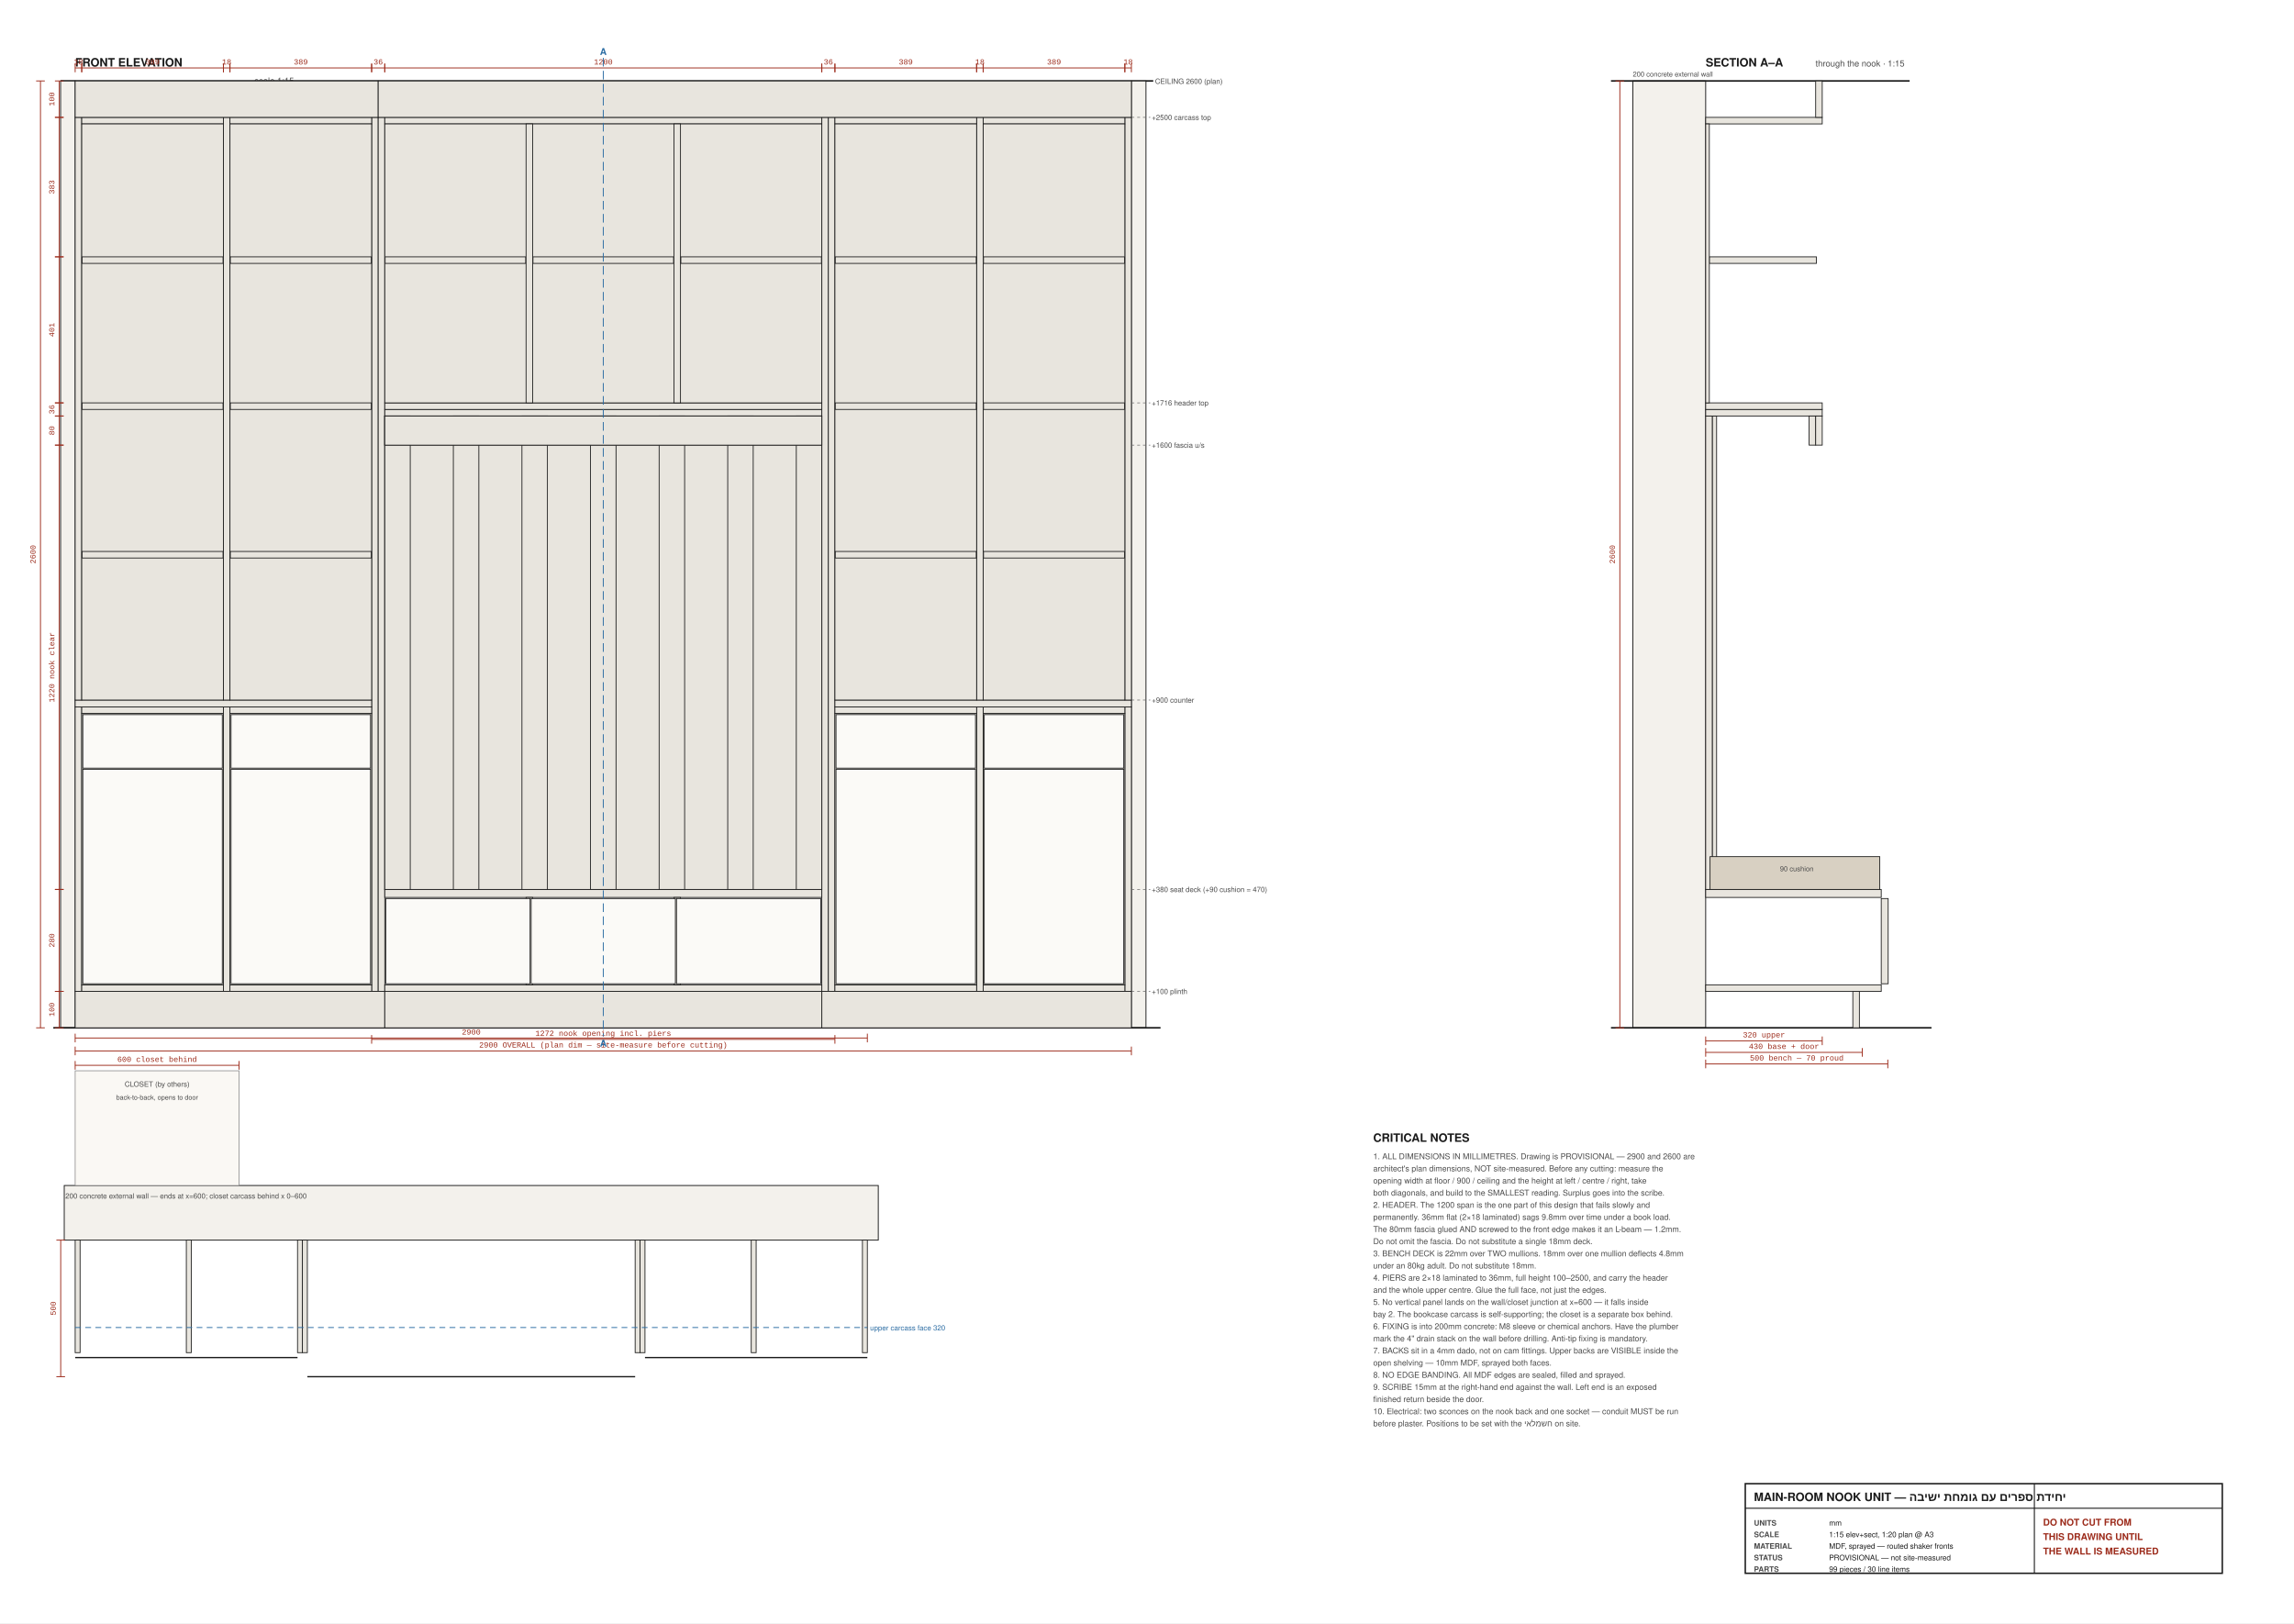
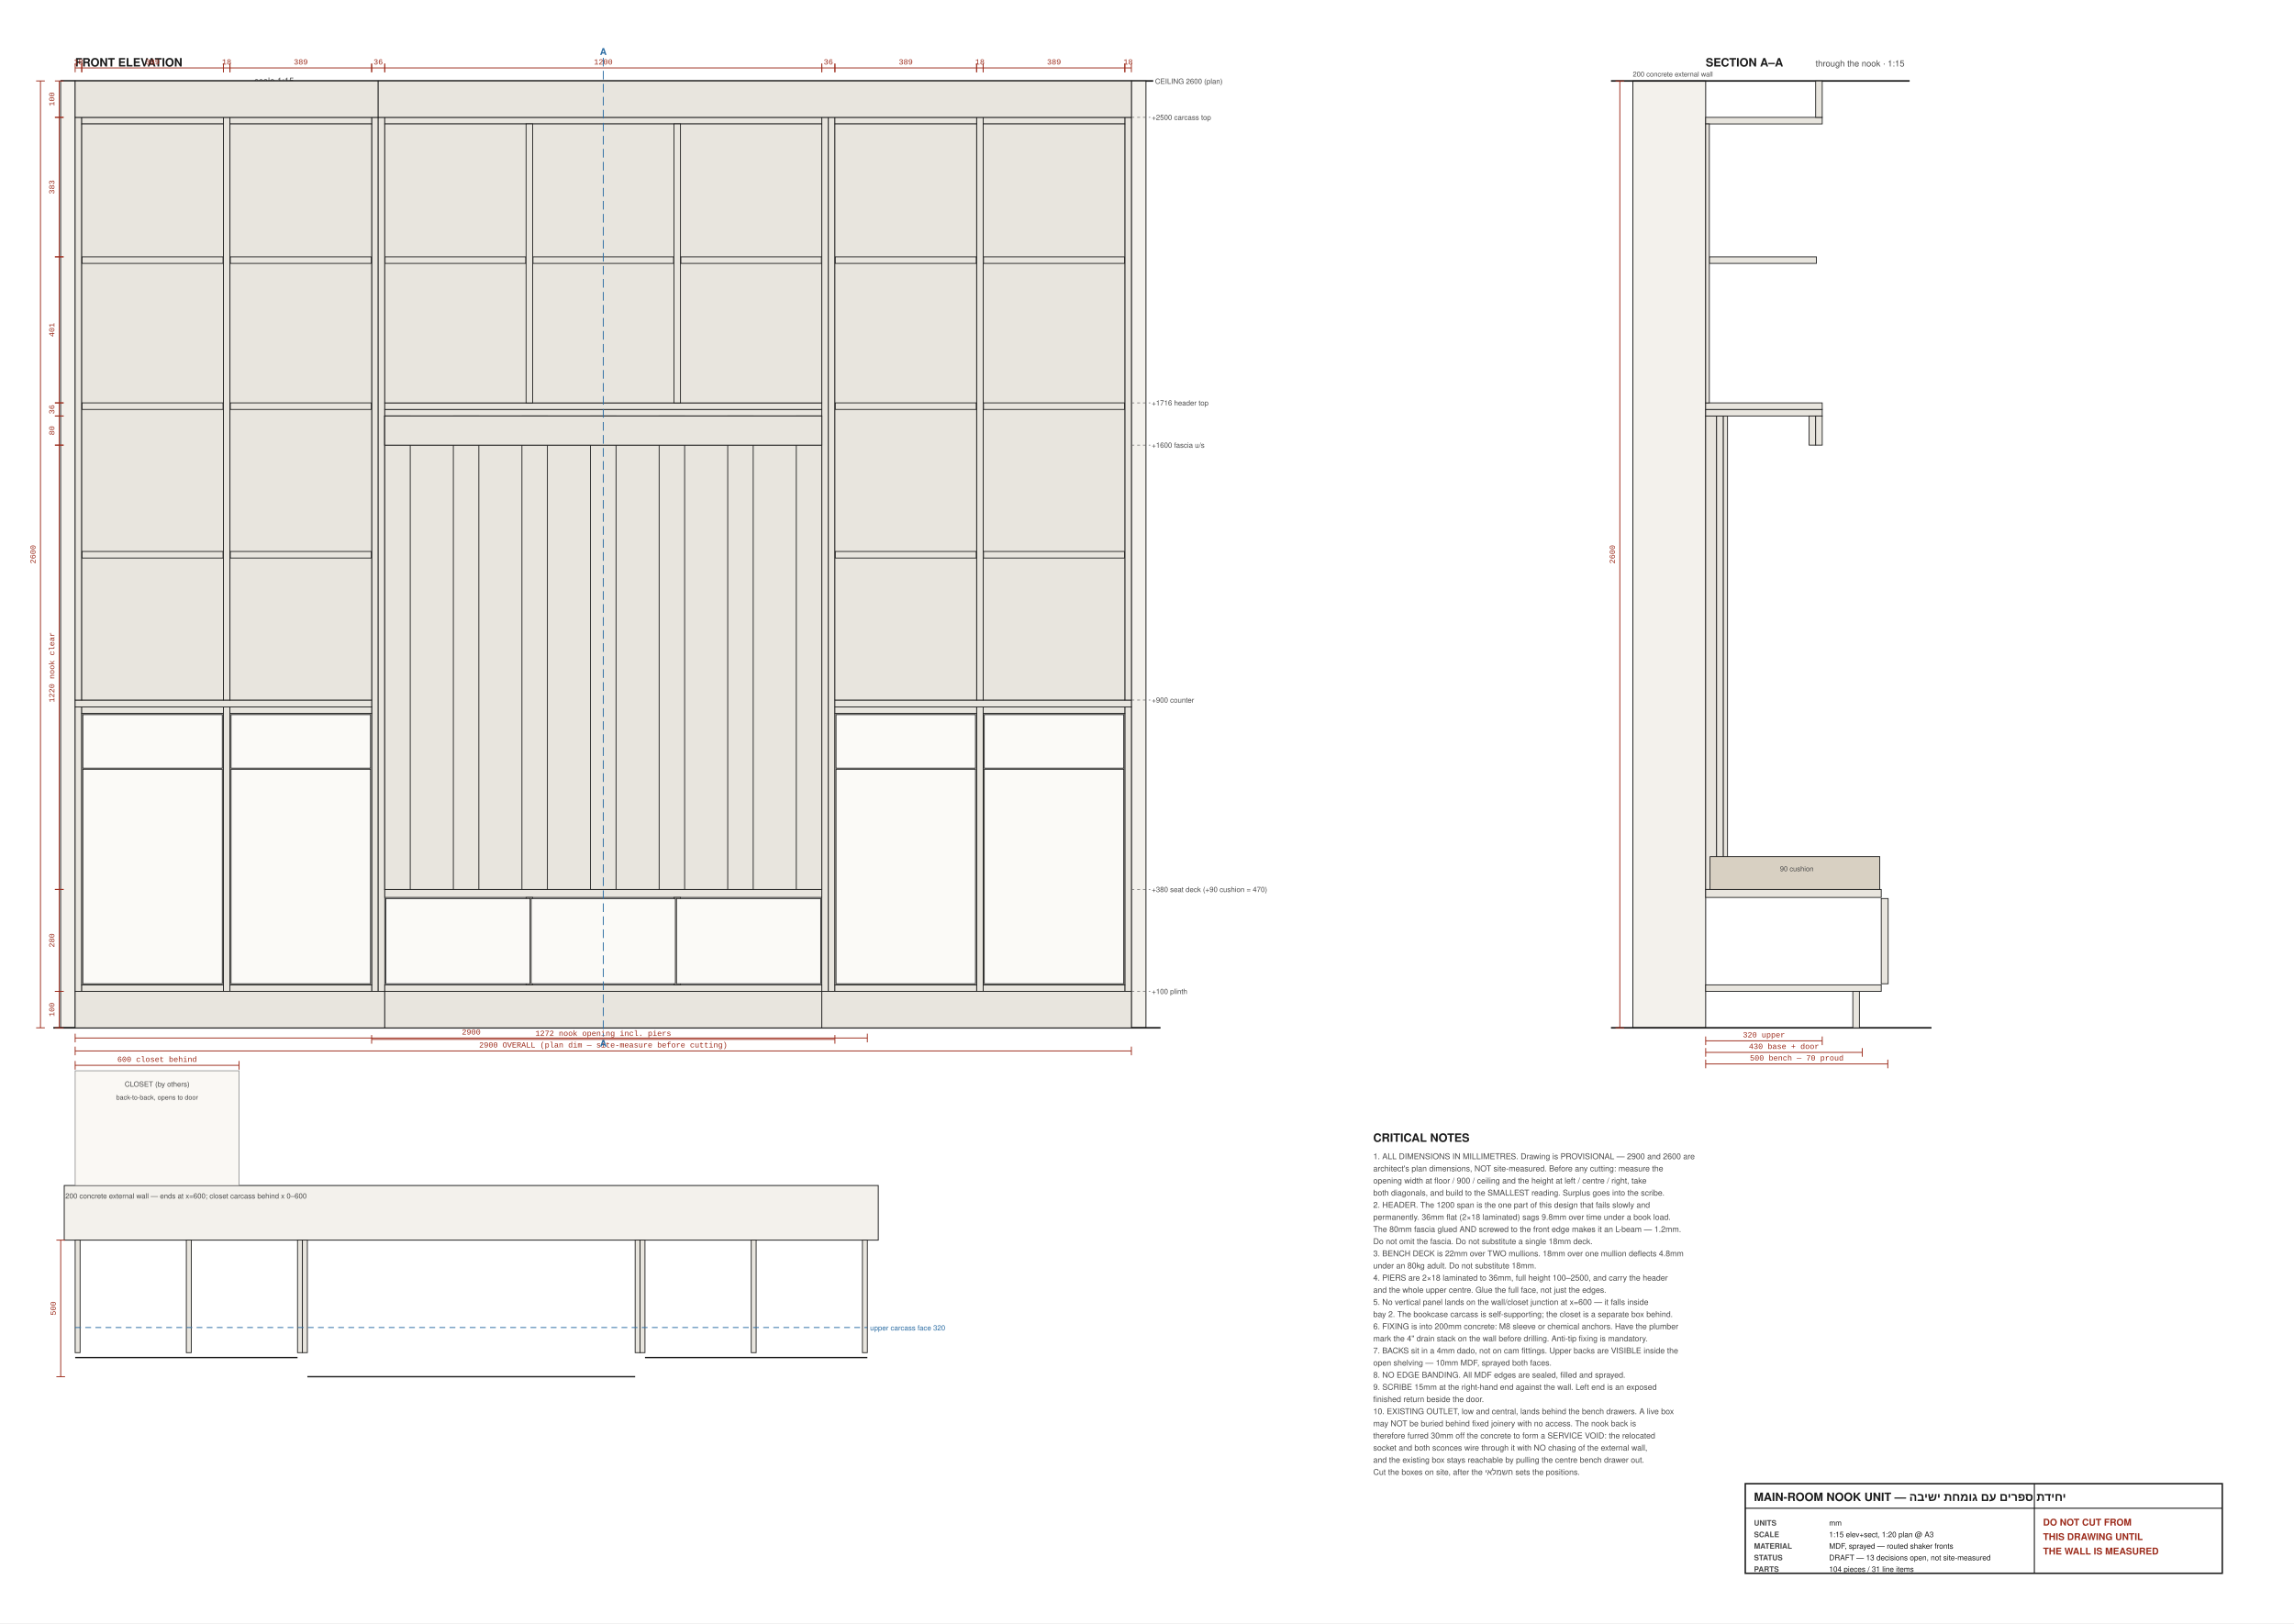
<svg xmlns="http://www.w3.org/2000/svg" width="1587" height="1123" viewBox="0 0 1587 1123">
  <rect width="1587" height="1123" fill="#fff" />
  <text x="52.00" y="46.00" font-size="8" fill="#1a1a1a" text-anchor="start" font-weight="700" font-family="Helvetica,Arial,sans-serif">FRONT ELEVATION</text>
  <text x="176.00" y="58.00" font-size="6" fill="#4a4a4a" text-anchor="start" font-weight="400" font-family="Helvetica,Arial,sans-serif">scale 1:15</text>
  <line x1="41.92" y1="56.00" x2="797.82" y2="56.00" stroke="#1a1a1a" stroke-width="1.1" />
  <text x="799.08" y="58.00" font-size="5" fill="#4a4a4a" text-anchor="start" font-weight="400" font-family="Helvetica,Arial,sans-serif">CEILING 2600 (plan)</text>
  <rect x="41.92" y="56.00" width="10.08" height="655.11" fill="#f3f1ec" stroke="#1a1a1a" stroke-width="0.6" />
  <rect x="782.70" y="56.00" width="10.08" height="655.11" fill="#f3f1ec" stroke="#1a1a1a" stroke-width="0.6" />
  <line x1="36.88" y1="711.11" x2="802.86" y2="711.11" stroke="#1a1a1a" stroke-width="1.1" />
  <rect x="257.10" y="81.20" width="4.54" height="604.72" fill="#e8e5de" stroke="#1a1a1a" stroke-width="0.55" />
  <rect x="261.64" y="81.20" width="4.54" height="604.72" fill="#e8e5de" stroke="#1a1a1a" stroke-width="0.55" />
  <rect x="568.53" y="81.20" width="4.54" height="604.72" fill="#e8e5de" stroke="#1a1a1a" stroke-width="0.55" />
  <rect x="573.07" y="81.20" width="4.54" height="604.72" fill="#e8e5de" stroke="#1a1a1a" stroke-width="0.55" />
  <rect x="52.00" y="489.13" width="4.54" height="196.79" fill="#e8e5de" stroke="#1a1a1a" stroke-width="0.55" />
  <rect x="154.55" y="489.13" width="4.54" height="196.79" fill="#e8e5de" stroke="#1a1a1a" stroke-width="0.55" />
  <rect x="675.62" y="489.13" width="4.54" height="196.79" fill="#e8e5de" stroke="#1a1a1a" stroke-width="0.55" />
  <rect x="778.17" y="489.13" width="4.54" height="196.79" fill="#e8e5de" stroke="#1a1a1a" stroke-width="0.55" />
  <rect x="56.54" y="681.38" width="98.02" height="4.54" fill="#e8e5de" stroke="#1a1a1a" stroke-width="0.55" />
  <rect x="56.54" y="489.13" width="98.02" height="4.54" fill="#e8e5de" stroke="#1a1a1a" stroke-width="0.55" />
  <rect x="56.54" y="493.67" width="98.02" height="187.72" fill="#e8e5de" stroke="#1a1a1a" stroke-width="0.55" />
  <rect x="159.09" y="681.38" width="98.02" height="4.54" fill="#e8e5de" stroke="#1a1a1a" stroke-width="0.55" />
  <rect x="159.09" y="489.13" width="98.02" height="4.54" fill="#e8e5de" stroke="#1a1a1a" stroke-width="0.55" />
  <rect x="159.09" y="493.67" width="98.02" height="187.72" fill="#e8e5de" stroke="#1a1a1a" stroke-width="0.55" />
  <rect x="577.60" y="681.38" width="98.02" height="4.54" fill="#e8e5de" stroke="#1a1a1a" stroke-width="0.55" />
  <rect x="577.60" y="489.13" width="98.02" height="4.54" fill="#e8e5de" stroke="#1a1a1a" stroke-width="0.55" />
  <rect x="577.60" y="493.67" width="98.02" height="187.72" fill="#e8e5de" stroke="#1a1a1a" stroke-width="0.55" />
  <rect x="680.15" y="681.38" width="98.02" height="4.54" fill="#e8e5de" stroke="#1a1a1a" stroke-width="0.55" />
  <rect x="680.15" y="489.13" width="98.02" height="4.54" fill="#e8e5de" stroke="#1a1a1a" stroke-width="0.55" />
  <rect x="680.15" y="493.67" width="98.02" height="187.72" fill="#e8e5de" stroke="#1a1a1a" stroke-width="0.55" />
  <rect x="52.00" y="484.34" width="205.10" height="4.79" fill="#e8e5de" stroke="#1a1a1a" stroke-width="0.55" />
  <rect x="577.60" y="484.34" width="205.10" height="4.79" fill="#e8e5de" stroke="#1a1a1a" stroke-width="0.55" />
  <rect x="266.17" y="681.38" width="302.36" height="4.54" fill="#e8e5de" stroke="#1a1a1a" stroke-width="0.55" />
  <rect x="266.17" y="615.37" width="302.36" height="5.54" fill="#e8e5de" stroke="#1a1a1a" stroke-width="0.55" />
  <rect x="363.93" y="620.91" width="4.54" height="60.47" fill="#e8e5de" stroke="#1a1a1a" stroke-width="0.55" />
  <rect x="466.23" y="620.91" width="4.54" height="60.47" fill="#e8e5de" stroke="#1a1a1a" stroke-width="0.55" />
-   <rect x="266.17" y="287.81" width="302.36" height="327.56" fill="#e8e5de" stroke="#1a1a1a" stroke-width="0.55" />
+   <rect x="267.68" y="287.81" width="11.34" height="327.56" fill="#e8e5de" stroke="#1a1a1a" stroke-width="0.55" />
+   <rect x="339.68" y="287.81" width="11.34" height="327.56" fill="#e8e5de" stroke="#1a1a1a" stroke-width="0.55" />
+   <rect x="411.68" y="287.81" width="11.34" height="327.56" fill="#e8e5de" stroke="#1a1a1a" stroke-width="0.55" />
+   <rect x="483.68" y="287.81" width="11.34" height="327.56" fill="#e8e5de" stroke="#1a1a1a" stroke-width="0.55" />
+   <rect x="555.68" y="287.81" width="11.34" height="327.56" fill="#e8e5de" stroke="#1a1a1a" stroke-width="0.55" />
  <rect x="266.17" y="283.27" width="302.36" height="4.54" fill="#e8e5de" stroke="#1a1a1a" stroke-width="0.55" />
  <rect x="266.17" y="278.74" width="302.36" height="4.54" fill="#e8e5de" stroke="#1a1a1a" stroke-width="0.55" />
  <rect x="52.00" y="81.20" width="4.54" height="403.15" fill="#e8e5de" stroke="#1a1a1a" stroke-width="0.55" />
  <rect x="154.55" y="81.20" width="4.54" height="403.15" fill="#e8e5de" stroke="#1a1a1a" stroke-width="0.55" />
  <rect x="675.62" y="81.20" width="4.54" height="403.15" fill="#e8e5de" stroke="#1a1a1a" stroke-width="0.55" />
  <rect x="778.17" y="81.20" width="4.54" height="403.15" fill="#e8e5de" stroke="#1a1a1a" stroke-width="0.55" />
  <rect x="56.54" y="81.20" width="98.02" height="4.54" fill="#e8e5de" stroke="#1a1a1a" stroke-width="0.55" />
  <rect x="56.54" y="85.73" width="98.02" height="398.61" fill="#e8e5de" stroke="#1a1a1a" stroke-width="0.55" />
  <rect x="159.09" y="81.20" width="98.02" height="4.54" fill="#e8e5de" stroke="#1a1a1a" stroke-width="0.55" />
  <rect x="159.09" y="85.73" width="98.02" height="398.61" fill="#e8e5de" stroke="#1a1a1a" stroke-width="0.55" />
  <rect x="577.60" y="81.20" width="98.02" height="4.54" fill="#e8e5de" stroke="#1a1a1a" stroke-width="0.55" />
  <rect x="577.60" y="85.73" width="98.02" height="398.61" fill="#e8e5de" stroke="#1a1a1a" stroke-width="0.55" />
  <rect x="680.15" y="81.20" width="98.02" height="4.54" fill="#e8e5de" stroke="#1a1a1a" stroke-width="0.55" />
  <rect x="680.15" y="85.73" width="98.02" height="398.61" fill="#e8e5de" stroke="#1a1a1a" stroke-width="0.55" />
  <rect x="266.17" y="81.20" width="302.36" height="4.54" fill="#e8e5de" stroke="#1a1a1a" stroke-width="0.55" />
  <rect x="266.17" y="85.73" width="302.36" height="193.01" fill="#e8e5de" stroke="#1a1a1a" stroke-width="0.55" />
  <rect x="56.79" y="381.54" width="97.51" height="4.54" fill="#e8e5de" stroke="#1a1a1a" stroke-width="0.55" />
  <rect x="56.79" y="278.74" width="97.51" height="4.54" fill="#e8e5de" stroke="#1a1a1a" stroke-width="0.55" />
  <rect x="56.79" y="177.70" width="97.51" height="4.54" fill="#e8e5de" stroke="#1a1a1a" stroke-width="0.55" />
  <rect x="159.34" y="381.54" width="97.51" height="4.54" fill="#e8e5de" stroke="#1a1a1a" stroke-width="0.55" />
  <rect x="159.34" y="278.74" width="97.51" height="4.54" fill="#e8e5de" stroke="#1a1a1a" stroke-width="0.55" />
  <rect x="159.34" y="177.70" width="97.51" height="4.54" fill="#e8e5de" stroke="#1a1a1a" stroke-width="0.55" />
  <rect x="577.85" y="381.54" width="97.51" height="4.54" fill="#e8e5de" stroke="#1a1a1a" stroke-width="0.55" />
  <rect x="577.85" y="278.74" width="97.51" height="4.54" fill="#e8e5de" stroke="#1a1a1a" stroke-width="0.55" />
  <rect x="577.85" y="177.70" width="97.51" height="4.54" fill="#e8e5de" stroke="#1a1a1a" stroke-width="0.55" />
  <rect x="680.40" y="381.54" width="97.51" height="4.54" fill="#e8e5de" stroke="#1a1a1a" stroke-width="0.55" />
  <rect x="680.40" y="278.74" width="97.51" height="4.54" fill="#e8e5de" stroke="#1a1a1a" stroke-width="0.55" />
  <rect x="680.40" y="177.70" width="97.51" height="4.54" fill="#e8e5de" stroke="#1a1a1a" stroke-width="0.55" />
  <rect x="266.42" y="177.70" width="97.26" height="4.54" fill="#e8e5de" stroke="#1a1a1a" stroke-width="0.55" />
  <rect x="363.93" y="85.73" width="4.54" height="193.01" fill="#e8e5de" stroke="#1a1a1a" stroke-width="0.55" />
  <rect x="368.72" y="177.70" width="97.26" height="4.54" fill="#e8e5de" stroke="#1a1a1a" stroke-width="0.55" />
  <rect x="466.23" y="85.73" width="4.54" height="193.01" fill="#e8e5de" stroke="#1a1a1a" stroke-width="0.55" />
  <rect x="471.02" y="177.70" width="97.26" height="4.54" fill="#e8e5de" stroke="#1a1a1a" stroke-width="0.55" />
+   <rect x="266.17" y="287.81" width="302.36" height="327.56" fill="#e8e5de" stroke="#1a1a1a" stroke-width="0.55" />
  <rect x="266.17" y="287.81" width="17.64" height="327.56" fill="#e8e5de" stroke="#1a1a1a" stroke-width="0.55" />
  <rect x="313.63" y="287.81" width="17.64" height="327.56" fill="#e8e5de" stroke="#1a1a1a" stroke-width="0.55" />
  <rect x="361.08" y="287.81" width="17.64" height="327.56" fill="#e8e5de" stroke="#1a1a1a" stroke-width="0.55" />
  <rect x="408.53" y="287.81" width="17.64" height="327.56" fill="#e8e5de" stroke="#1a1a1a" stroke-width="0.55" />
  <rect x="455.99" y="287.81" width="17.64" height="327.56" fill="#e8e5de" stroke="#1a1a1a" stroke-width="0.55" />
  <rect x="503.44" y="287.81" width="17.64" height="327.56" fill="#e8e5de" stroke="#1a1a1a" stroke-width="0.55" />
  <rect x="550.89" y="287.81" width="17.64" height="327.56" fill="#e8e5de" stroke="#1a1a1a" stroke-width="0.55" />
  <rect x="266.17" y="287.81" width="302.36" height="20.16" fill="#e8e5de" stroke="#1a1a1a" stroke-width="0.55" />
  <rect x="266.17" y="287.81" width="302.36" height="20.16" fill="#e8e5de" stroke="#1a1a1a" stroke-width="0.55" />
  <rect x="52.00" y="56.00" width="209.64" height="25.20" fill="#e8e5de" stroke="#1a1a1a" stroke-width="0.55" />
  <rect x="261.64" y="56.00" width="521.07" height="25.20" fill="#e8e5de" stroke="#1a1a1a" stroke-width="0.55" />
  <rect x="52.00" y="685.92" width="214.17" height="25.20" fill="#e8e5de" stroke="#1a1a1a" stroke-width="0.55" />
  <rect x="568.53" y="685.92" width="214.17" height="25.20" fill="#e8e5de" stroke="#1a1a1a" stroke-width="0.55" />
  <rect x="266.17" y="685.92" width="302.36" height="25.20" fill="#e8e5de" stroke="#1a1a1a" stroke-width="0.55" />
  <rect x="57.29" y="494.42" width="96.50" height="37.04" fill="#fbfaf7" stroke="#1a1a1a" stroke-width="0.55" />
  <rect x="57.29" y="532.22" width="96.50" height="148.41" fill="#fbfaf7" stroke="#1a1a1a" stroke-width="0.55" />
  <rect x="159.84" y="494.42" width="96.50" height="37.04" fill="#fbfaf7" stroke="#1a1a1a" stroke-width="0.55" />
  <rect x="159.84" y="532.22" width="96.50" height="148.41" fill="#fbfaf7" stroke="#1a1a1a" stroke-width="0.55" />
  <rect x="578.36" y="494.42" width="96.50" height="37.04" fill="#fbfaf7" stroke="#1a1a1a" stroke-width="0.55" />
  <rect x="578.36" y="532.22" width="96.50" height="148.41" fill="#fbfaf7" stroke="#1a1a1a" stroke-width="0.55" />
  <rect x="680.91" y="494.42" width="96.50" height="37.04" fill="#fbfaf7" stroke="#1a1a1a" stroke-width="0.55" />
  <rect x="680.91" y="532.22" width="96.50" height="148.41" fill="#fbfaf7" stroke="#1a1a1a" stroke-width="0.55" />
  <rect x="266.93" y="621.67" width="99.78" height="58.96" fill="#fbfaf7" stroke="#1a1a1a" stroke-width="0.55" />
  <rect x="367.46" y="621.67" width="99.78" height="58.96" fill="#fbfaf7" stroke="#1a1a1a" stroke-width="0.55" />
  <rect x="468.00" y="621.67" width="99.78" height="58.96" fill="#fbfaf7" stroke="#1a1a1a" stroke-width="0.55" />
  <line x1="52.00" y1="47.00" x2="56.54" y2="47.00" stroke="#9c2b1b" stroke-width="0.6" />
  <line x1="52.00" y1="44.00" x2="52.00" y2="50.00" stroke="#9c2b1b" stroke-width="0.6" />
  <line x1="56.54" y1="44.00" x2="56.54" y2="50.00" stroke="#9c2b1b" stroke-width="0.6" />
  <text x="54.27" y="44.60" font-size="5.4" fill="#9c2b1b" text-anchor="middle" font-weight="500" font-family="'Courier New',monospace">18</text>
  <line x1="56.54" y1="47.00" x2="154.55" y2="47.00" stroke="#9c2b1b" stroke-width="0.6" />
  <line x1="56.54" y1="44.00" x2="56.54" y2="50.00" stroke="#9c2b1b" stroke-width="0.6" />
  <line x1="154.55" y1="44.00" x2="154.55" y2="50.00" stroke="#9c2b1b" stroke-width="0.6" />
  <text x="105.54" y="44.60" font-size="5.4" fill="#9c2b1b" text-anchor="middle" font-weight="500" font-family="'Courier New',monospace">389</text>
  <line x1="154.55" y1="47.00" x2="159.09" y2="47.00" stroke="#9c2b1b" stroke-width="0.6" />
  <line x1="154.55" y1="44.00" x2="154.55" y2="50.00" stroke="#9c2b1b" stroke-width="0.6" />
  <line x1="159.09" y1="44.00" x2="159.09" y2="50.00" stroke="#9c2b1b" stroke-width="0.6" />
  <text x="156.82" y="44.60" font-size="5.4" fill="#9c2b1b" text-anchor="middle" font-weight="500" font-family="'Courier New',monospace">18</text>
  <line x1="159.09" y1="47.00" x2="257.10" y2="47.00" stroke="#9c2b1b" stroke-width="0.6" />
  <line x1="159.09" y1="44.00" x2="159.09" y2="50.00" stroke="#9c2b1b" stroke-width="0.6" />
  <line x1="257.10" y1="44.00" x2="257.10" y2="50.00" stroke="#9c2b1b" stroke-width="0.6" />
  <text x="208.09" y="44.60" font-size="5.4" fill="#9c2b1b" text-anchor="middle" font-weight="500" font-family="'Courier New',monospace">389</text>
  <line x1="257.10" y1="47.00" x2="266.17" y2="47.00" stroke="#9c2b1b" stroke-width="0.6" />
  <line x1="257.10" y1="44.00" x2="257.10" y2="50.00" stroke="#9c2b1b" stroke-width="0.6" />
  <line x1="266.17" y1="44.00" x2="266.17" y2="50.00" stroke="#9c2b1b" stroke-width="0.6" />
  <text x="261.64" y="44.60" font-size="5.4" fill="#9c2b1b" text-anchor="middle" font-weight="500" font-family="'Courier New',monospace">36</text>
  <line x1="266.17" y1="47.00" x2="568.53" y2="47.00" stroke="#9c2b1b" stroke-width="0.6" />
  <line x1="266.17" y1="44.00" x2="266.17" y2="50.00" stroke="#9c2b1b" stroke-width="0.6" />
  <line x1="568.53" y1="44.00" x2="568.53" y2="50.00" stroke="#9c2b1b" stroke-width="0.6" />
  <text x="417.35" y="44.60" font-size="5.4" fill="#9c2b1b" text-anchor="middle" font-weight="500" font-family="'Courier New',monospace">1200</text>
  <line x1="568.53" y1="47.00" x2="577.60" y2="47.00" stroke="#9c2b1b" stroke-width="0.6" />
  <line x1="568.53" y1="44.00" x2="568.53" y2="50.00" stroke="#9c2b1b" stroke-width="0.6" />
  <line x1="577.60" y1="44.00" x2="577.60" y2="50.00" stroke="#9c2b1b" stroke-width="0.6" />
  <text x="573.07" y="44.60" font-size="5.4" fill="#9c2b1b" text-anchor="middle" font-weight="500" font-family="'Courier New',monospace">36</text>
  <line x1="577.60" y1="47.00" x2="675.62" y2="47.00" stroke="#9c2b1b" stroke-width="0.6" />
  <line x1="577.60" y1="44.00" x2="577.60" y2="50.00" stroke="#9c2b1b" stroke-width="0.6" />
  <line x1="675.62" y1="44.00" x2="675.62" y2="50.00" stroke="#9c2b1b" stroke-width="0.6" />
  <text x="626.61" y="44.60" font-size="5.4" fill="#9c2b1b" text-anchor="middle" font-weight="500" font-family="'Courier New',monospace">389</text>
  <line x1="675.62" y1="47.00" x2="680.15" y2="47.00" stroke="#9c2b1b" stroke-width="0.6" />
  <line x1="675.62" y1="44.00" x2="675.62" y2="50.00" stroke="#9c2b1b" stroke-width="0.6" />
  <line x1="680.15" y1="44.00" x2="680.15" y2="50.00" stroke="#9c2b1b" stroke-width="0.6" />
  <text x="677.89" y="44.60" font-size="5.4" fill="#9c2b1b" text-anchor="middle" font-weight="500" font-family="'Courier New',monospace">18</text>
  <line x1="680.15" y1="47.00" x2="778.17" y2="47.00" stroke="#9c2b1b" stroke-width="0.6" />
  <line x1="680.15" y1="44.00" x2="680.15" y2="50.00" stroke="#9c2b1b" stroke-width="0.6" />
  <line x1="778.17" y1="44.00" x2="778.17" y2="50.00" stroke="#9c2b1b" stroke-width="0.6" />
  <text x="729.16" y="44.60" font-size="5.4" fill="#9c2b1b" text-anchor="middle" font-weight="500" font-family="'Courier New',monospace">389</text>
  <line x1="778.17" y1="47.00" x2="782.70" y2="47.00" stroke="#9c2b1b" stroke-width="0.6" />
  <line x1="778.17" y1="44.00" x2="778.17" y2="50.00" stroke="#9c2b1b" stroke-width="0.6" />
  <line x1="782.70" y1="44.00" x2="782.70" y2="50.00" stroke="#9c2b1b" stroke-width="0.6" />
  <text x="780.44" y="44.60" font-size="5.4" fill="#9c2b1b" text-anchor="middle" font-weight="500" font-family="'Courier New',monospace">18</text>
  <line x1="52.00" y1="727.11" x2="782.70" y2="727.11" stroke="#9c2b1b" stroke-width="0.6" />
  <line x1="52.00" y1="724.11" x2="52.00" y2="730.11" stroke="#9c2b1b" stroke-width="0.6" />
  <line x1="782.70" y1="724.11" x2="782.70" y2="730.11" stroke="#9c2b1b" stroke-width="0.6" />
  <text x="417.35" y="724.71" font-size="5.4" fill="#9c2b1b" text-anchor="middle" font-weight="500" font-family="'Courier New',monospace">2900  OVERALL  (plan dim — site-measure before cutting)</text>
  <line x1="257.10" y1="719.11" x2="577.60" y2="719.11" stroke="#9c2b1b" stroke-width="0.6" />
  <line x1="257.10" y1="716.11" x2="257.10" y2="722.11" stroke="#9c2b1b" stroke-width="0.6" />
  <line x1="577.60" y1="716.11" x2="577.60" y2="722.11" stroke="#9c2b1b" stroke-width="0.6" />
  <text x="417.35" y="716.71" font-size="5.4" fill="#9c2b1b" text-anchor="middle" font-weight="500" font-family="'Courier New',monospace">1272 nook opening incl. piers</text>
  <line x1="41.00" y1="711.11" x2="41.00" y2="685.92" stroke="#9c2b1b" stroke-width="0.6" />
  <line x1="38.00" y1="711.11" x2="44.00" y2="711.11" stroke="#9c2b1b" stroke-width="0.6" />
  <line x1="38.00" y1="685.92" x2="44.00" y2="685.92" stroke="#9c2b1b" stroke-width="0.6" />
  <text x="37.60" y="698.51" font-size="5.4" fill="#9c2b1b" text-anchor="middle" font-weight="500" font-family="'Courier New',monospace" transform="rotate(-90 37.60 698.51)">100</text>
  <line x1="41.00" y1="685.92" x2="41.00" y2="615.37" stroke="#9c2b1b" stroke-width="0.6" />
  <line x1="38.00" y1="685.92" x2="44.00" y2="685.92" stroke="#9c2b1b" stroke-width="0.6" />
  <line x1="38.00" y1="615.37" x2="44.00" y2="615.37" stroke="#9c2b1b" stroke-width="0.6" />
  <text x="37.60" y="650.64" font-size="5.4" fill="#9c2b1b" text-anchor="middle" font-weight="500" font-family="'Courier New',monospace" transform="rotate(-90 37.60 650.64)">280</text>
  <line x1="41.00" y1="615.37" x2="41.00" y2="307.97" stroke="#9c2b1b" stroke-width="0.6" />
  <line x1="38.00" y1="615.37" x2="44.00" y2="615.37" stroke="#9c2b1b" stroke-width="0.6" />
  <line x1="38.00" y1="307.97" x2="44.00" y2="307.97" stroke="#9c2b1b" stroke-width="0.6" />
  <text x="37.60" y="461.67" font-size="5.4" fill="#9c2b1b" text-anchor="middle" font-weight="500" font-family="'Courier New',monospace" transform="rotate(-90 37.60 461.67)">1220 nook clear</text>
  <line x1="41.00" y1="307.97" x2="41.00" y2="287.81" stroke="#9c2b1b" stroke-width="0.6" />
  <line x1="38.00" y1="307.97" x2="44.00" y2="307.97" stroke="#9c2b1b" stroke-width="0.6" />
  <line x1="38.00" y1="287.81" x2="44.00" y2="287.81" stroke="#9c2b1b" stroke-width="0.6" />
  <text x="37.60" y="297.89" font-size="5.4" fill="#9c2b1b" text-anchor="middle" font-weight="500" font-family="'Courier New',monospace" transform="rotate(-90 37.60 297.89)">80</text>
  <line x1="41.00" y1="287.81" x2="41.00" y2="278.74" stroke="#9c2b1b" stroke-width="0.6" />
  <line x1="38.00" y1="287.81" x2="44.00" y2="287.81" stroke="#9c2b1b" stroke-width="0.6" />
  <line x1="38.00" y1="278.74" x2="44.00" y2="278.74" stroke="#9c2b1b" stroke-width="0.6" />
  <text x="37.60" y="283.27" font-size="5.4" fill="#9c2b1b" text-anchor="middle" font-weight="500" font-family="'Courier New',monospace" transform="rotate(-90 37.60 283.27)">36</text>
  <line x1="41.00" y1="278.74" x2="41.00" y2="177.70" stroke="#9c2b1b" stroke-width="0.6" />
  <line x1="38.00" y1="278.74" x2="44.00" y2="278.74" stroke="#9c2b1b" stroke-width="0.6" />
  <line x1="38.00" y1="177.70" x2="44.00" y2="177.70" stroke="#9c2b1b" stroke-width="0.6" />
  <text x="37.60" y="228.22" font-size="5.4" fill="#9c2b1b" text-anchor="middle" font-weight="500" font-family="'Courier New',monospace" transform="rotate(-90 37.60 228.22)">401</text>
  <line x1="41.00" y1="177.70" x2="41.00" y2="81.20" stroke="#9c2b1b" stroke-width="0.6" />
  <line x1="38.00" y1="177.70" x2="44.00" y2="177.70" stroke="#9c2b1b" stroke-width="0.6" />
  <line x1="38.00" y1="81.20" x2="44.00" y2="81.20" stroke="#9c2b1b" stroke-width="0.6" />
  <text x="37.60" y="129.45" font-size="5.4" fill="#9c2b1b" text-anchor="middle" font-weight="500" font-family="'Courier New',monospace" transform="rotate(-90 37.60 129.45)">383</text>
  <line x1="41.00" y1="81.20" x2="41.00" y2="56.00" stroke="#9c2b1b" stroke-width="0.6" />
  <line x1="38.00" y1="81.20" x2="44.00" y2="81.20" stroke="#9c2b1b" stroke-width="0.6" />
  <line x1="38.00" y1="56.00" x2="44.00" y2="56.00" stroke="#9c2b1b" stroke-width="0.6" />
  <text x="37.60" y="68.60" font-size="5.4" fill="#9c2b1b" text-anchor="middle" font-weight="500" font-family="'Courier New',monospace" transform="rotate(-90 37.60 68.60)">100</text>
  <line x1="28.00" y1="711.11" x2="28.00" y2="56.00" stroke="#9c2b1b" stroke-width="0.6" />
  <line x1="25.00" y1="711.11" x2="31.00" y2="711.11" stroke="#9c2b1b" stroke-width="0.6" />
  <line x1="25.00" y1="56.00" x2="31.00" y2="56.00" stroke="#9c2b1b" stroke-width="0.6" />
  <text x="24.60" y="383.56" font-size="5.4" fill="#9c2b1b" text-anchor="middle" font-weight="500" font-family="'Courier New',monospace" transform="rotate(-90 24.60 383.56)">2600</text>
  <line x1="782.70" y1="685.92" x2="795.81" y2="685.92" stroke="#5a5a5a" stroke-width="0.4" stroke-dasharray="2 2" />
  <text x="796.81" y="687.72" font-size="5" fill="#4a4a4a" text-anchor="start" font-weight="400" font-family="Helvetica,Arial,sans-serif">+100 plinth</text>
  <line x1="782.70" y1="615.37" x2="795.81" y2="615.37" stroke="#5a5a5a" stroke-width="0.4" stroke-dasharray="2 2" />
  <text x="796.81" y="617.17" font-size="5" fill="#4a4a4a" text-anchor="start" font-weight="400" font-family="Helvetica,Arial,sans-serif">+380 seat deck (+90 cushion = 470)</text>
  <line x1="782.70" y1="484.34" x2="795.81" y2="484.34" stroke="#5a5a5a" stroke-width="0.4" stroke-dasharray="2 2" />
  <text x="796.81" y="486.14" font-size="5" fill="#4a4a4a" text-anchor="start" font-weight="400" font-family="Helvetica,Arial,sans-serif">+900 counter</text>
  <line x1="782.70" y1="307.97" x2="795.81" y2="307.97" stroke="#5a5a5a" stroke-width="0.4" stroke-dasharray="2 2" />
  <text x="796.81" y="309.77" font-size="5" fill="#4a4a4a" text-anchor="start" font-weight="400" font-family="Helvetica,Arial,sans-serif">+1600 fascia u/s</text>
  <line x1="782.70" y1="278.74" x2="795.81" y2="278.74" stroke="#5a5a5a" stroke-width="0.4" stroke-dasharray="2 2" />
  <text x="796.81" y="280.54" font-size="5" fill="#4a4a4a" text-anchor="start" font-weight="400" font-family="Helvetica,Arial,sans-serif">+1716 header top</text>
  <line x1="782.70" y1="81.20" x2="795.81" y2="81.20" stroke="#5a5a5a" stroke-width="0.4" stroke-dasharray="2 2" />
  <text x="796.81" y="83.00" font-size="5" fill="#4a4a4a" text-anchor="start" font-weight="400" font-family="Helvetica,Arial,sans-serif">+2500 carcass top</text>
  <line x1="417.35" y1="40.00" x2="417.35" y2="717.11" stroke="#2b6ca3" stroke-width="0.6" stroke-dasharray="6 3" />
  <text x="417.35" y="38.00" font-size="6.5" fill="#2b6ca3" text-anchor="middle" font-weight="700" font-family="Helvetica,Arial,sans-serif">A</text>
  <text x="417.35" y="724.11" font-size="6.5" fill="#2b6ca3" text-anchor="middle" font-weight="700" font-family="Helvetica,Arial,sans-serif">A</text>
  <text x="1180.00" y="46.00" font-size="8" fill="#1a1a1a" text-anchor="start" font-weight="700" font-family="Helvetica,Arial,sans-serif">SECTION A–A</text>
  <text x="1256.00" y="46.00" font-size="6" fill="#4a4a4a" text-anchor="start" font-weight="400" font-family="Helvetica,Arial,sans-serif">through the nook · 1:15</text>
  <rect x="1129.61" y="56.00" width="50.39" height="655.11" fill="#f3f1ec" stroke="#1a1a1a" stroke-width="0.6" />
  <text x="1129.61" y="53.00" font-size="4.8" fill="#4a4a4a" text-anchor="start" font-weight="400" font-family="Helvetica,Arial,sans-serif">200 concrete external wall</text>
  <line x1="1114.49" y1="711.11" x2="1336.22" y2="711.11" stroke="#1a1a1a" stroke-width="1.1" />
  <line x1="1114.49" y1="56.00" x2="1321.10" y2="56.00" stroke="#1a1a1a" stroke-width="1.1" />
-   <rect x="1184.54" y="287.81" width="3.02" height="327.56" fill="#e8e5de" stroke="#1a1a1a" stroke-width="0.55" />
+   <rect x="1180.00" y="287.81" width="7.56" height="327.56" fill="#e8e5de" stroke="#1a1a1a" stroke-width="0.55" />
+   <rect x="1192.09" y="287.81" width="3.02" height="327.56" fill="#e8e5de" stroke="#1a1a1a" stroke-width="0.55" />
  <rect x="1182.52" y="177.70" width="74.08" height="4.54" fill="#e8e5de" stroke="#1a1a1a" stroke-width="0.55" />
  <rect x="1301.45" y="621.67" width="4.79" height="58.96" fill="#e8e5de" stroke="#1a1a1a" stroke-width="0.55" />
  <rect x="1281.79" y="685.92" width="4.54" height="25.20" fill="#e8e5de" stroke="#1a1a1a" stroke-width="0.55" />
  <rect x="1180.00" y="681.38" width="121.45" height="4.54" fill="#e8e5de" stroke="#1a1a1a" stroke-width="0.55" />
  <rect x="1180.00" y="615.37" width="121.45" height="5.54" fill="#e8e5de" stroke="#1a1a1a" stroke-width="0.55" />
-   <rect x="1180.00" y="287.81" width="4.54" height="327.56" fill="#e8e5de" stroke="#1a1a1a" stroke-width="0.55" />
+   <rect x="1187.56" y="287.81" width="4.54" height="327.56" fill="#e8e5de" stroke="#1a1a1a" stroke-width="0.55" />
  <rect x="1180.00" y="283.27" width="80.63" height="4.54" fill="#e8e5de" stroke="#1a1a1a" stroke-width="0.55" />
  <rect x="1180.00" y="278.74" width="80.63" height="4.54" fill="#e8e5de" stroke="#1a1a1a" stroke-width="0.55" />
  <rect x="1251.56" y="287.81" width="4.54" height="20.16" fill="#e8e5de" stroke="#1a1a1a" stroke-width="0.55" />
  <rect x="1256.09" y="287.81" width="4.54" height="20.16" fill="#e8e5de" stroke="#1a1a1a" stroke-width="0.55" />
  <rect x="1180.00" y="81.20" width="80.63" height="4.54" fill="#e8e5de" stroke="#1a1a1a" stroke-width="0.55" />
  <rect x="1180.00" y="85.73" width="2.52" height="193.01" fill="#e8e5de" stroke="#1a1a1a" stroke-width="0.55" />
  <rect x="1256.09" y="56.00" width="4.54" height="25.20" fill="#e8e5de" stroke="#1a1a1a" stroke-width="0.55" />
  <rect x="1183.02" y="592.69" width="117.42" height="22.68" fill="#d8d0c2" stroke="#1a1a1a" stroke-width="0.55" />
  <text x="1242.99" y="602.77" font-size="4.8" fill="#4a4a4a" text-anchor="middle" font-weight="400" font-family="Helvetica,Arial,sans-serif">90 cushion</text>
  <line x1="1180.00" y1="720.11" x2="1260.63" y2="720.11" stroke="#9c2b1b" stroke-width="0.6" />
  <line x1="1180.00" y1="717.11" x2="1180.00" y2="723.11" stroke="#9c2b1b" stroke-width="0.6" />
  <line x1="1260.63" y1="717.11" x2="1260.63" y2="723.11" stroke="#9c2b1b" stroke-width="0.6" />
  <text x="1220.31" y="717.71" font-size="5.4" fill="#9c2b1b" text-anchor="middle" font-weight="500" font-family="'Courier New',monospace">320 upper</text>
  <line x1="1180.00" y1="728.11" x2="1288.35" y2="728.11" stroke="#9c2b1b" stroke-width="0.6" />
  <line x1="1180.00" y1="725.11" x2="1180.00" y2="731.11" stroke="#9c2b1b" stroke-width="0.6" />
  <line x1="1288.35" y1="725.11" x2="1288.35" y2="731.11" stroke="#9c2b1b" stroke-width="0.6" />
  <text x="1234.17" y="725.71" font-size="5.4" fill="#9c2b1b" text-anchor="middle" font-weight="500" font-family="'Courier New',monospace">430 base + door</text>
  <line x1="1180.00" y1="736.11" x2="1305.98" y2="736.11" stroke="#9c2b1b" stroke-width="0.6" />
  <line x1="1180.00" y1="733.11" x2="1180.00" y2="739.11" stroke="#9c2b1b" stroke-width="0.6" />
  <line x1="1305.98" y1="733.11" x2="1305.98" y2="739.11" stroke="#9c2b1b" stroke-width="0.6" />
  <text x="1242.99" y="733.71" font-size="5.4" fill="#9c2b1b" text-anchor="middle" font-weight="500" font-family="'Courier New',monospace">500 bench — 70 proud</text>
  <line x1="1120.61" y1="711.11" x2="1120.61" y2="56.00" stroke="#9c2b1b" stroke-width="0.6" />
  <line x1="1117.61" y1="711.11" x2="1123.61" y2="711.11" stroke="#9c2b1b" stroke-width="0.6" />
  <line x1="1117.61" y1="56.00" x2="1123.61" y2="56.00" stroke="#9c2b1b" stroke-width="0.6" />
  <text x="1117.21" y="383.56" font-size="5.4" fill="#9c2b1b" text-anchor="middle" font-weight="500" font-family="'Courier New',monospace" transform="rotate(-90 1117.21 383.56)">2600</text>
  <text x="52.00" y="848.00" font-size="8" fill="#1a1a1a" text-anchor="start" font-weight="700" font-family="Helvetica,Arial,sans-serif">PLAN at +600</text>
  <text x="124.00" y="848.00" font-size="6" fill="#4a4a4a" text-anchor="start" font-weight="400" font-family="Helvetica,Arial,sans-serif">scale 1:20 · upper carcass face dashed</text>
  <rect x="44.44" y="820.21" width="563.15" height="37.80" fill="#f3f1ec" stroke="#1a1a1a" stroke-width="0.6" />
  <text x="45.20" y="829.21" font-size="5" fill="#4a4a4a" text-anchor="start" font-weight="400" font-family="Helvetica,Arial,sans-serif">200 concrete external wall  —  ends at x=600; closet carcass behind x 0–600</text>
  <rect x="52.00" y="740.84" width="113.39" height="79.37" fill="#faf8f4" stroke="#8a8a8a" stroke-width="0.5" />
  <text x="108.69" y="751.84" font-size="5" fill="#4a4a4a" text-anchor="middle" font-weight="400" font-family="Helvetica,Arial,sans-serif">CLOSET (by others)</text>
  <text x="108.69" y="760.84" font-size="4.6" fill="#4a4a4a" text-anchor="middle" font-weight="400" font-family="Helvetica,Arial,sans-serif">back-to-back, opens to door</text>
  <rect x="205.83" y="858.00" width="3.40" height="77.86" fill="#e8e5de" stroke="#1a1a1a" stroke-width="0.55" />
  <rect x="209.23" y="858.00" width="3.40" height="77.86" fill="#e8e5de" stroke="#1a1a1a" stroke-width="0.55" />
  <rect x="439.40" y="858.00" width="3.40" height="77.86" fill="#e8e5de" stroke="#1a1a1a" stroke-width="0.55" />
  <rect x="442.80" y="858.00" width="3.40" height="77.86" fill="#e8e5de" stroke="#1a1a1a" stroke-width="0.55" />
  <rect x="52.00" y="858.00" width="3.40" height="77.86" fill="#e8e5de" stroke="#1a1a1a" stroke-width="0.55" />
  <rect x="128.91" y="858.00" width="3.40" height="77.86" fill="#e8e5de" stroke="#1a1a1a" stroke-width="0.55" />
  <rect x="519.71" y="858.00" width="3.40" height="77.86" fill="#e8e5de" stroke="#1a1a1a" stroke-width="0.55" />
  <rect x="596.63" y="858.00" width="3.40" height="77.86" fill="#e8e5de" stroke="#1a1a1a" stroke-width="0.55" />
  <line x1="52.00" y1="939.26" x2="205.83" y2="939.26" stroke="#1a1a1a" stroke-width="0.9" />
  <line x1="446.20" y1="939.26" x2="600.03" y2="939.26" stroke="#1a1a1a" stroke-width="0.9" />
  <line x1="212.63" y1="952.49" x2="439.40" y2="952.49" stroke="#1a1a1a" stroke-width="0.9" />
  <line x1="52.00" y1="918.47" x2="600.03" y2="918.47" stroke="#2b6ca3" stroke-width="0.6" stroke-dasharray="4 3" />
  <text x="601.92" y="920.47" font-size="5" fill="#2b6ca3" text-anchor="start" font-weight="400" font-family="Helvetica,Arial,sans-serif">upper carcass face 320</text>
  <line x1="52.00" y1="737.06" x2="165.39" y2="737.06" stroke="#9c2b1b" stroke-width="0.6" />
  <line x1="52.00" y1="734.06" x2="52.00" y2="740.06" stroke="#9c2b1b" stroke-width="0.6" />
  <line x1="165.39" y1="734.06" x2="165.39" y2="740.06" stroke="#9c2b1b" stroke-width="0.6" />
  <text x="108.69" y="734.66" font-size="5.4" fill="#9c2b1b" text-anchor="middle" font-weight="500" font-family="'Courier New',monospace">600 closet behind</text>
  <line x1="52.00" y1="718.16" x2="600.03" y2="718.16" stroke="#9c2b1b" stroke-width="0.6" />
  <line x1="52.00" y1="715.16" x2="52.00" y2="721.16" stroke="#9c2b1b" stroke-width="0.6" />
  <line x1="600.03" y1="715.16" x2="600.03" y2="721.16" stroke="#9c2b1b" stroke-width="0.6" />
  <text x="326.01" y="715.76" font-size="5.4" fill="#9c2b1b" text-anchor="middle" font-weight="500" font-family="'Courier New',monospace">2900</text>
  <line x1="42.00" y1="858.00" x2="42.00" y2="952.49" stroke="#9c2b1b" stroke-width="0.6" />
  <line x1="39.00" y1="858.00" x2="45.00" y2="858.00" stroke="#9c2b1b" stroke-width="0.6" />
  <line x1="39.00" y1="952.49" x2="45.00" y2="952.49" stroke="#9c2b1b" stroke-width="0.6" />
  <text x="38.60" y="905.24" font-size="5.4" fill="#9c2b1b" text-anchor="middle" font-weight="500" font-family="'Courier New',monospace" transform="rotate(-90 38.60 905.24)">500</text>
  <text x="950.00" y="790.00" font-size="8" fill="#1a1a1a" text-anchor="start" font-weight="700" font-family="Helvetica,Arial,sans-serif">CRITICAL NOTES</text>
  <text x="950.00" y="802.00" font-size="5.6" fill="#4a4a4a" text-anchor="start" font-weight="400" font-family="Helvetica,Arial,sans-serif">1.  ALL DIMENSIONS IN MILLIMETRES. Drawing is PROVISIONAL — 2900 and 2600 are</text>
  <text x="950.00" y="810.40" font-size="5.6" fill="#4a4a4a" text-anchor="start" font-weight="400" font-family="Helvetica,Arial,sans-serif">     architect's plan dimensions, NOT site-measured. Before any cutting: measure the</text>
  <text x="950.00" y="818.80" font-size="5.6" fill="#4a4a4a" text-anchor="start" font-weight="400" font-family="Helvetica,Arial,sans-serif">     opening width at floor / 900 / ceiling and the height at left / centre / right, take</text>
  <text x="950.00" y="827.20" font-size="5.6" fill="#4a4a4a" text-anchor="start" font-weight="400" font-family="Helvetica,Arial,sans-serif">     both diagonals, and build to the SMALLEST reading. Surplus goes into the scribe.</text>
  <text x="950.00" y="835.60" font-size="5.6" fill="#4a4a4a" text-anchor="start" font-weight="400" font-family="Helvetica,Arial,sans-serif">2.  HEADER. The 1200 span is the one part of this design that fails slowly and</text>
  <text x="950.00" y="844.00" font-size="5.6" fill="#4a4a4a" text-anchor="start" font-weight="400" font-family="Helvetica,Arial,sans-serif">     permanently. 36mm flat (2×18 laminated) sags 9.8mm over time under a book load.</text>
  <text x="950.00" y="852.40" font-size="5.6" fill="#4a4a4a" text-anchor="start" font-weight="400" font-family="Helvetica,Arial,sans-serif">     The 80mm fascia glued AND screwed to the front edge makes it an L-beam — 1.2mm.</text>
  <text x="950.00" y="860.80" font-size="5.6" fill="#4a4a4a" text-anchor="start" font-weight="400" font-family="Helvetica,Arial,sans-serif">     Do not omit the fascia. Do not substitute a single 18mm deck.</text>
  <text x="950.00" y="869.20" font-size="5.6" fill="#4a4a4a" text-anchor="start" font-weight="400" font-family="Helvetica,Arial,sans-serif">3.  BENCH DECK is 22mm over TWO mullions. 18mm over one mullion deflects 4.8mm</text>
  <text x="950.00" y="877.60" font-size="5.6" fill="#4a4a4a" text-anchor="start" font-weight="400" font-family="Helvetica,Arial,sans-serif">     under an 80kg adult. Do not substitute 18mm.</text>
  <text x="950.00" y="886.00" font-size="5.6" fill="#4a4a4a" text-anchor="start" font-weight="400" font-family="Helvetica,Arial,sans-serif">4.  PIERS are 2×18 laminated to 36mm, full height 100–2500, and carry the header</text>
  <text x="950.00" y="894.40" font-size="5.6" fill="#4a4a4a" text-anchor="start" font-weight="400" font-family="Helvetica,Arial,sans-serif">     and the whole upper centre. Glue the full face, not just the edges.</text>
  <text x="950.00" y="902.80" font-size="5.6" fill="#4a4a4a" text-anchor="start" font-weight="400" font-family="Helvetica,Arial,sans-serif">5.  No vertical panel lands on the wall/closet junction at x=600 — it falls inside</text>
  <text x="950.00" y="911.20" font-size="5.6" fill="#4a4a4a" text-anchor="start" font-weight="400" font-family="Helvetica,Arial,sans-serif">     bay 2. The bookcase carcass is self-supporting; the closet is a separate box behind.</text>
  <text x="950.00" y="919.60" font-size="5.6" fill="#4a4a4a" text-anchor="start" font-weight="400" font-family="Helvetica,Arial,sans-serif">6.  FIXING is into 200mm concrete: M8 sleeve or chemical anchors. Have the plumber</text>
  <text x="950.00" y="928.00" font-size="5.6" fill="#4a4a4a" text-anchor="start" font-weight="400" font-family="Helvetica,Arial,sans-serif">     mark the 4" drain stack on the wall before drilling. Anti-tip fixing is mandatory.</text>
  <text x="950.00" y="936.40" font-size="5.6" fill="#4a4a4a" text-anchor="start" font-weight="400" font-family="Helvetica,Arial,sans-serif">7.  BACKS sit in a 4mm dado, not on cam fittings. Upper backs are VISIBLE inside the</text>
  <text x="950.00" y="944.80" font-size="5.6" fill="#4a4a4a" text-anchor="start" font-weight="400" font-family="Helvetica,Arial,sans-serif">     open shelving — 10mm MDF, sprayed both faces.</text>
  <text x="950.00" y="953.20" font-size="5.6" fill="#4a4a4a" text-anchor="start" font-weight="400" font-family="Helvetica,Arial,sans-serif">8.  NO EDGE BANDING. All MDF edges are sealed, filled and sprayed.</text>
  <text x="950.00" y="961.60" font-size="5.6" fill="#4a4a4a" text-anchor="start" font-weight="400" font-family="Helvetica,Arial,sans-serif">9.  SCRIBE 15mm at the right-hand end against the wall. Left end is an exposed</text>
  <text x="950.00" y="970.00" font-size="5.6" fill="#4a4a4a" text-anchor="start" font-weight="400" font-family="Helvetica,Arial,sans-serif">     finished return beside the door.</text>
-   <text x="950.00" y="978.40" font-size="5.6" fill="#4a4a4a" text-anchor="start" font-weight="400" font-family="Helvetica,Arial,sans-serif">10. Electrical: two sconces on the nook back and one socket — conduit MUST be run</text>
-   <text x="950.00" y="986.80" font-size="5.6" fill="#4a4a4a" text-anchor="start" font-weight="400" font-family="Helvetica,Arial,sans-serif">     before plaster. Positions to be set with the חשמלאי on site.</text>
+   <text x="950.00" y="978.40" font-size="5.6" fill="#4a4a4a" text-anchor="start" font-weight="400" font-family="Helvetica,Arial,sans-serif">10. EXISTING OUTLET, low and central, lands behind the bench drawers. A live box</text>
+   <text x="950.00" y="986.80" font-size="5.6" fill="#4a4a4a" text-anchor="start" font-weight="400" font-family="Helvetica,Arial,sans-serif">     may NOT be buried behind fixed joinery with no access. The nook back is</text>
+   <text x="950.00" y="995.20" font-size="5.6" fill="#4a4a4a" text-anchor="start" font-weight="400" font-family="Helvetica,Arial,sans-serif">     therefore furred 30mm off the concrete to form a SERVICE VOID: the relocated</text>
+   <text x="950.00" y="1003.60" font-size="5.6" fill="#4a4a4a" text-anchor="start" font-weight="400" font-family="Helvetica,Arial,sans-serif">     socket and both sconces wire through it with NO chasing of the external wall,</text>
+   <text x="950.00" y="1012.00" font-size="5.6" fill="#4a4a4a" text-anchor="start" font-weight="400" font-family="Helvetica,Arial,sans-serif">     and the existing box stays reachable by pulling the centre bench drawer out.</text>
+   <text x="950.00" y="1020.40" font-size="5.6" fill="#4a4a4a" text-anchor="start" font-weight="400" font-family="Helvetica,Arial,sans-serif">     Cut the boxes on site, after the חשמלאי sets the positions.</text>
  <rect x="1207.39" y="1026.51" width="330.00" height="62.00" fill="none" stroke="#1a1a1a" stroke-width="1.0" />
  <line x1="1207.39" y1="1043.51" x2="1537.39" y2="1043.51" stroke="#1a1a1a" stroke-width="0.7" />
  <line x1="1407.39" y1="1026.51" x2="1407.39" y2="1088.51" stroke="#1a1a1a" stroke-width="0.7" />
  <text x="1213.39" y="1038.51" font-size="8" fill="#1a1a1a" text-anchor="start" font-weight="700" font-family="Helvetica,Arial,sans-serif">MAIN-ROOM NOOK UNIT — יחידת ספרים עם גומחת ישיבה</text>
  <text x="1213.39" y="1055.51" font-size="5.2" fill="#4a4a4a" text-anchor="start" font-weight="600" font-family="Helvetica,Arial,sans-serif">UNITS</text>
  <text x="1265.39" y="1055.51" font-size="5.2" fill="#1a1a1a" text-anchor="start" font-weight="400" font-family="Helvetica,Arial,sans-serif">mm</text>
  <text x="1213.39" y="1063.51" font-size="5.2" fill="#4a4a4a" text-anchor="start" font-weight="600" font-family="Helvetica,Arial,sans-serif">SCALE</text>
  <text x="1265.39" y="1063.51" font-size="5.2" fill="#1a1a1a" text-anchor="start" font-weight="400" font-family="Helvetica,Arial,sans-serif">1:15 elev+sect, 1:20 plan @ A3</text>
  <text x="1213.39" y="1071.51" font-size="5.2" fill="#4a4a4a" text-anchor="start" font-weight="600" font-family="Helvetica,Arial,sans-serif">MATERIAL</text>
  <text x="1265.39" y="1071.51" font-size="5.2" fill="#1a1a1a" text-anchor="start" font-weight="400" font-family="Helvetica,Arial,sans-serif">MDF, sprayed — routed shaker fronts</text>
  <text x="1213.39" y="1079.51" font-size="5.2" fill="#4a4a4a" text-anchor="start" font-weight="600" font-family="Helvetica,Arial,sans-serif">STATUS</text>
-   <text x="1265.39" y="1079.51" font-size="5.2" fill="#1a1a1a" text-anchor="start" font-weight="400" font-family="Helvetica,Arial,sans-serif">PROVISIONAL — not site-measured</text>
+   <text x="1265.39" y="1079.51" font-size="5.2" fill="#1a1a1a" text-anchor="start" font-weight="400" font-family="Helvetica,Arial,sans-serif">DRAFT — 13 decisions open, not site-measured</text>
  <text x="1213.39" y="1087.51" font-size="5.2" fill="#4a4a4a" text-anchor="start" font-weight="600" font-family="Helvetica,Arial,sans-serif">PARTS</text>
-   <text x="1265.39" y="1087.51" font-size="5.2" fill="#1a1a1a" text-anchor="start" font-weight="400" font-family="Helvetica,Arial,sans-serif">99 pieces / 30 line items</text>
+   <text x="1265.39" y="1087.51" font-size="5.2" fill="#1a1a1a" text-anchor="start" font-weight="400" font-family="Helvetica,Arial,sans-serif">104 pieces / 31 line items</text>
  <text x="1413.39" y="1055.51" font-size="6.5" fill="#9c2b1b" text-anchor="start" font-weight="700" font-family="Helvetica,Arial,sans-serif">DO NOT CUT FROM</text>
  <text x="1413.39" y="1065.51" font-size="6.5" fill="#9c2b1b" text-anchor="start" font-weight="700" font-family="Helvetica,Arial,sans-serif">THIS DRAWING UNTIL</text>
  <text x="1413.39" y="1075.51" font-size="6.5" fill="#9c2b1b" text-anchor="start" font-weight="700" font-family="Helvetica,Arial,sans-serif">THE WALL IS MEASURED</text>
</svg>
